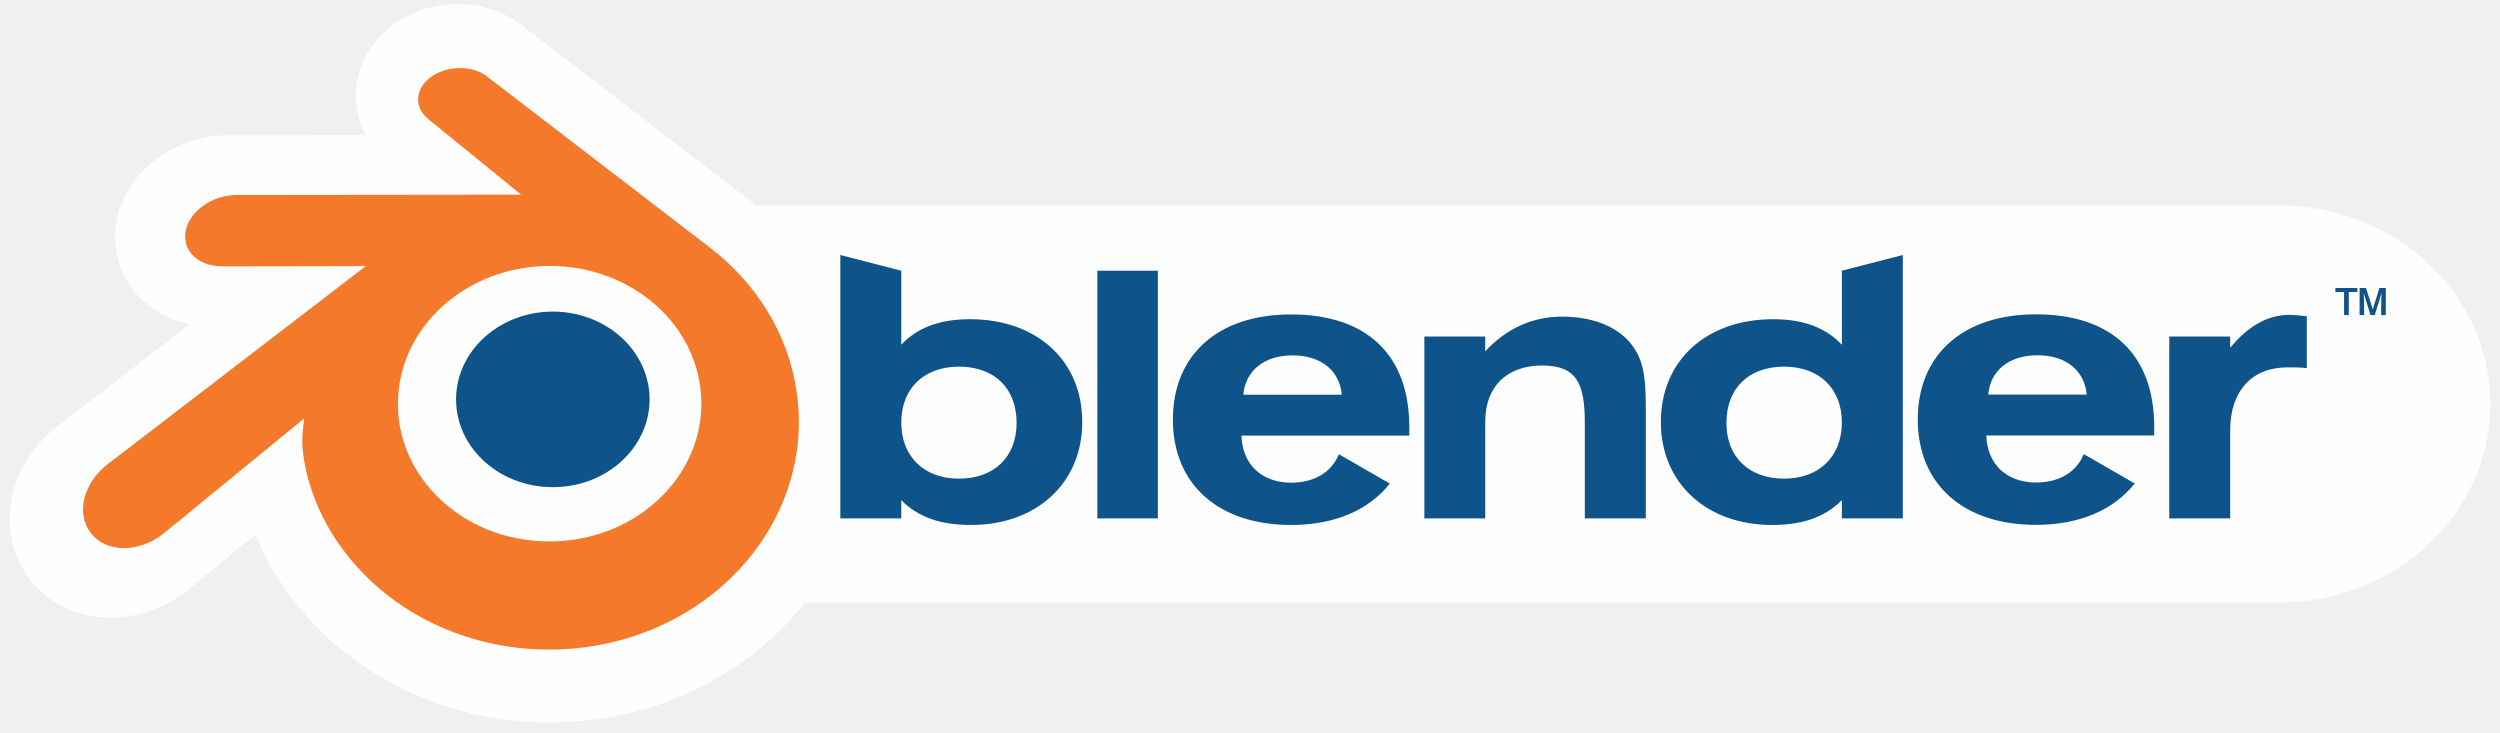
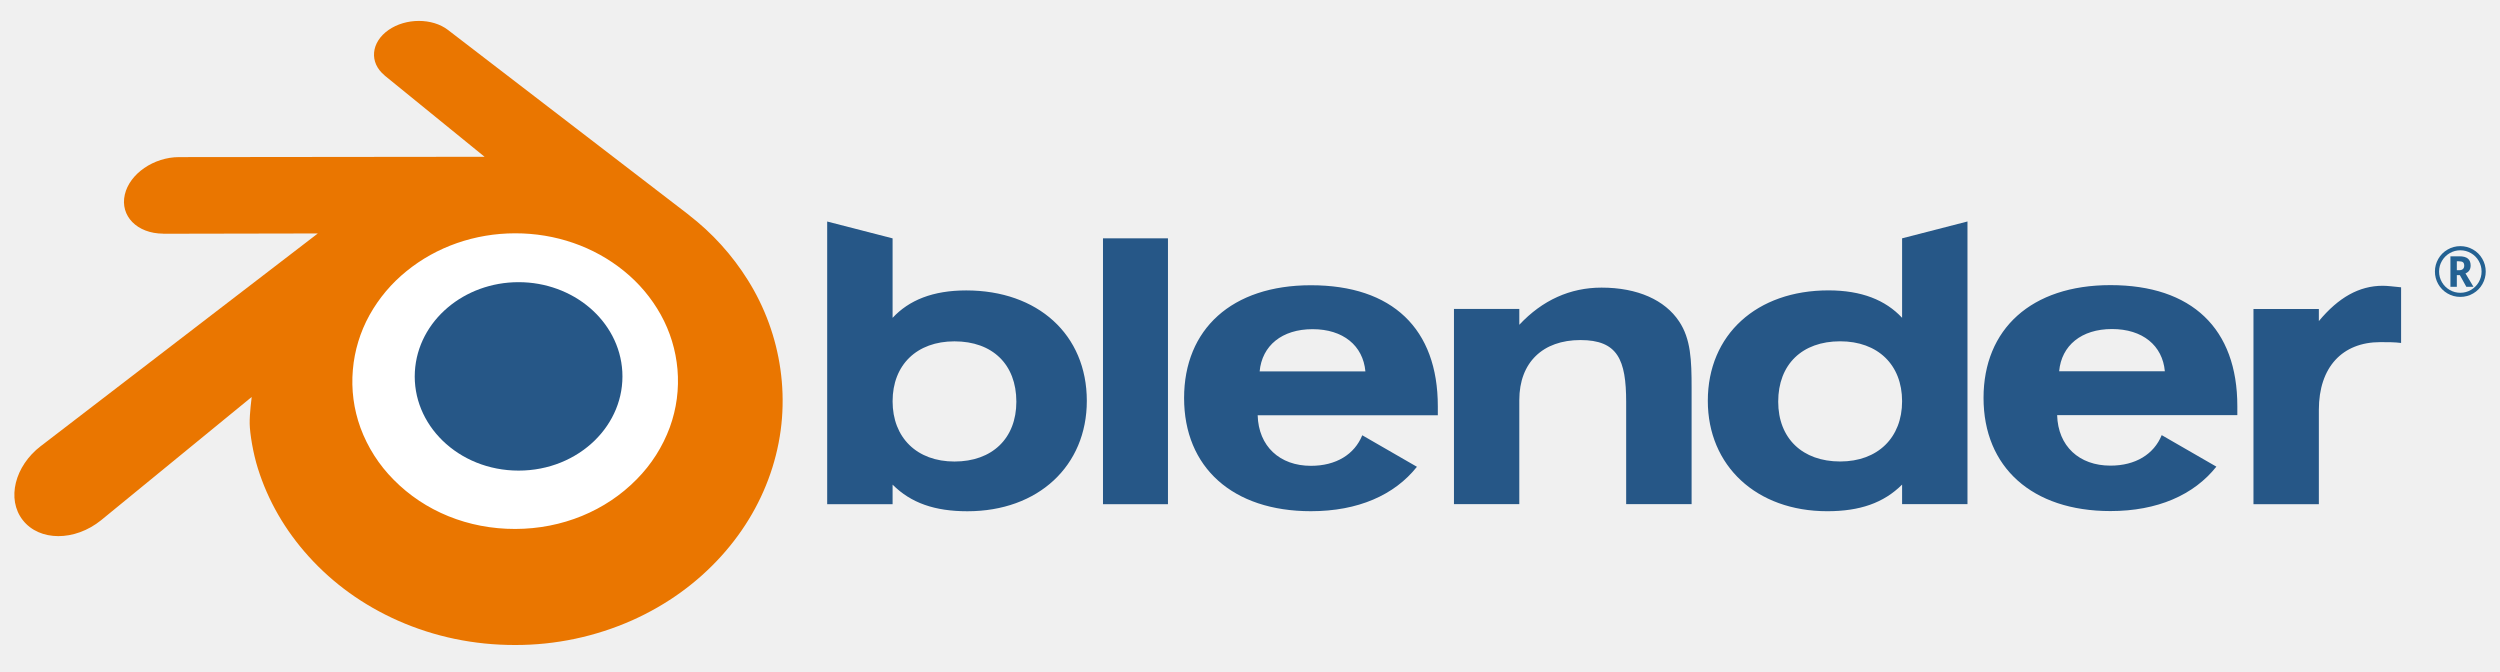
- <svg xmlns="http://www.w3.org/2000/svg" xml:space="preserve" style="fill-rule:evenodd;clip-rule:evenodd;stroke-linejoin:round;stroke-miterlimit:1.414" viewBox="0 0 198 58">
-   <path d="M180.513 16.271H59.868c-.074-.057-.141-.126-.212-.181-.018-.017-17.749-13.638-18.282-14.05l-.061-.046c-2.841-2.175-7.061-2.221-10.052-.125-1.871 1.309-2.995 3.289-3.079 5.431-.002.085-.007.171-.007.258 0 1.111.295 2.184.828 3.148l-11.012.011c-4.118.003-7.842 2.781-8.692 6.462a7.107 7.107 0 0 0-.182 1.588c0 1.54.512 3.033 1.481 4.259 1.091 1.371 2.665 2.294 4.461 2.654L4.684 33.645c-.037.027-.067.052-.093.069-2.08 1.598-3.45 3.912-3.76 6.348a8.3 8.3 0 0 0-.068 1.062c0 1.754.56 3.422 1.622 4.785 1.293 1.654 3.201 2.704 5.374 2.951 2.49.288 5.11-.51 7.183-2.186.013-.01 2.58-2.115 5.287-4.329a22.792 22.792 0 0 0 4.186 6.606c2.316 2.559 5.131 4.581 8.362 6.011 3.396 1.505 7.035 2.265 10.817 2.256 3.785-.007 7.422-.776 10.813-2.29 3.238-1.449 6.047-3.478 8.354-6.033.339-.378.651-.776.963-1.176h116.789c9.226 0 16.723-7.053 16.723-15.722 0-8.671-7.497-15.726-16.723-15.726Z" style="fill:#fefefe;fill-rule:nonzero" />
-   <path d="M36.13 31.285c.106-1.891 1.032-3.557 2.429-4.738 1.37-1.16 3.214-1.869 5.226-1.869 2.01 0 3.854.709 5.225 1.869 1.396 1.181 2.322 2.847 2.429 4.736.106 1.943-.675 3.748-2.045 5.086-1.397 1.361-3.384 2.215-5.609 2.215s-4.216-.854-5.612-2.215c-1.371-1.338-2.15-3.143-2.043-5.084Z" style="fill:#0e548b;fill-rule:nonzero" />
-   <path d="M23.94 35.106c.013.74.249 2.178.603 3.301.744 2.377 2.006 4.576 3.762 6.514 1.802 1.992 4.021 3.592 6.584 4.728 2.694 1.193 5.613 1.801 8.645 1.796a21.179 21.179 0 0 0 8.64-1.826c2.563-1.147 4.78-2.754 6.579-4.747 1.755-1.946 3.015-4.149 3.761-6.526.375-1.201.612-2.42.707-3.643a16.605 16.605 0 0 0-.117-3.618 16.819 16.819 0 0 0-2.399-6.565 18.316 18.316 0 0 0-4.376-4.825l.004-.003L38.622 6.093c-.016-.012-.029-.025-.046-.036-1.162-.892-3.116-.889-4.394.005-1.292.904-1.44 2.399-.29 3.342l-.005.005 7.387 6.007-22.515.024h-.03c-1.861.002-3.65 1.223-4.004 2.766-.364 1.572.9 2.876 2.835 2.883l-.003.007 11.412-.022L8.605 36.705l-.078.058c-1.921 1.471-2.542 3.917-1.332 5.465 1.228 1.574 3.839 1.577 5.78.009l11.114-9.096s-.162 1.228-.149 1.965Zm28.559 4.112c-2.29 2.333-5.496 3.656-8.965 3.663-3.474.006-6.68-1.305-8.97-3.634a10.665 10.665 0 0 1-2.448-3.832 9.95 9.95 0 0 1-.562-4.282 10.11 10.11 0 0 1 1.227-4.031 11.11 11.11 0 0 1 2.724-3.239c2.226-1.814 5.06-2.796 8.024-2.8 2.967-.004 5.799.969 8.027 2.777a11.067 11.067 0 0 1 2.721 3.229 10.115 10.115 0 0 1 1.232 4.029 9.975 9.975 0 0 1-.564 4.279 10.714 10.714 0 0 1-2.446 3.841Z" style="fill:#f4792b;fill-rule:nonzero" />
-   <path d="M157.467 31.254c.171-1.908 1.646-3.118 3.899-3.118 2.256 0 3.73 1.21 3.901 3.118h-7.8Zm7.569 4.711c-.577 1.414-1.937 2.251-3.784 2.251-2.313 0-3.87-1.444-3.933-3.725h13.297v-.671c0-5.714-3.354-8.925-9.364-8.925-5.836 0-9.365 3.241-9.365 8.324 0 5.114 3.584 8.35 9.365 8.35 3.469 0 6.159-1.189 7.817-3.279l-4.033-2.325ZM98.468 31.263c.176-1.908 1.651-3.118 3.906-3.118 2.252 0 3.726 1.21 3.899 3.118h-7.805Zm7.574 4.711c-.578 1.418-1.937 2.255-3.788 2.255-2.309 0-3.87-1.448-3.931-3.73h13.294v-.667c0-5.717-3.353-8.929-9.363-8.929-5.839 0-9.361 3.242-9.361 8.325 0 5.114 3.582 8.35 9.361 8.35 3.468 0 6.16-1.185 7.821-3.278l-4.033-2.326ZM86.907 21.44h4.795v19.617h-4.795zM112.81 26.652h4.822v1.168c1.707-1.822 3.757-2.743 6.069-2.743 2.663 0 4.679.921 5.72 2.489.869 1.295.926 2.858.926 4.912v8.579h-4.829v-7.538c0-3.128-.629-4.572-3.375-4.572-2.775 0-4.511 1.653-4.511 4.428v7.682h-4.822V26.652ZM145.876 33.462c0 2.685-1.794 4.446-4.57 4.446-2.778 0-4.572-1.701-4.572-4.415 0-2.754 1.77-4.454 4.572-4.454 2.776 0 4.57 1.73 4.57 4.423Zm0-6.157c-1.219-1.307-2.983-2.024-5.435-2.024-5.29 0-8.902 3.262-8.902 8.151 0 4.793 3.587 8.146 8.815 8.146 2.397 0 4.157-.606 5.522-1.965v1.444h4.825V20.196l-4.825 1.244v5.865ZM75.947 29.039c2.804 0 4.567 1.7 4.567 4.454 0 2.714-1.791 4.415-4.567 4.415-2.774 0-4.566-1.761-4.566-4.446 0-2.693 1.792-4.423 4.566-4.423Zm-4.566-7.599-4.827-1.244v20.861h4.827v-1.444c1.358 1.359 3.121 1.965 5.52 1.965 5.231 0 8.813-3.353 8.813-8.146 0-4.889-3.613-8.151-8.9-8.151-2.457 0-4.22.717-5.433 2.024V21.44ZM171.806 41.057V26.652h4.825v.89c1.445-1.74 2.974-2.606 4.713-2.606.345 0 .779.056 1.356.113v4.107c-.465-.061-.983-.061-1.533-.061-2.805 0-4.536 1.85-4.536 4.996v6.966h-4.825ZM188.956 24.952h-.371l.013-1.321.02-.437-.1.36-.438 1.398h-.338l-.43-1.398-.108-.354.026.431.013 1.321h-.363v-2.14h.508l.535 1.688.523-1.688h.51v2.14Zm-2.932 0h-.373v-1.823h-.688v-.317h1.736v.317h-.675v1.823Z" style="fill:#0e548b;fill-rule:nonzero" />
+ <svg xmlns="http://www.w3.org/2000/svg" xml:space="preserve" style="clip-rule:evenodd;fill-rule:evenodd;stroke-linejoin:round;stroke-miterlimit:2" viewBox="0 0 2048 550">
+   <path d="M0 51.474h2048v658.52H0z" style="fill:none" transform="matrix(1 0 0 .8352 0 -42.991)" />
+   <path d="M243.13-333.72c.106-1.891 1.032-3.557 2.429-4.738 1.37-1.16 3.214-1.869 5.226-1.869 2.01 0 3.854.709 5.225 1.869 1.396 1.181 2.322 2.847 2.429 4.736.106 1.943-.675 3.748-2.045 5.086-1.397 1.361-3.384 2.215-5.609 2.215s-4.216-.854-5.612-2.215c-1.371-1.338-2.15-3.143-2.043-5.084z" style="fill-rule:nonzero;fill:#fff" transform="matrix(21.6348 0 0 21.6345 -5000.732 7520.66)" />
+   <path d="M243.13-333.72c.106-1.891 1.032-3.557 2.429-4.738 1.37-1.16 3.214-1.869 5.226-1.869 2.01 0 3.854.709 5.225 1.869 1.396 1.181 2.322 2.847 2.429 4.736.106 1.943-.675 3.748-2.045 5.086-1.397 1.361-3.384 2.215-5.609 2.215s-4.216-.854-5.612-2.215c-1.371-1.338-2.15-3.143-2.043-5.084z" style="fill-rule:nonzero;fill:#265787" transform="matrix(11.101 0 0 11.1008 -2359.127 4009.054)" />
+   <path d="M230.94-329.89c.013.74.249 2.178.603 3.301.744 2.377 2.006 4.576 3.762 6.514 1.802 1.992 4.021 3.592 6.584 4.728 2.694 1.193 5.613 1.801 8.645 1.796a21.179 21.179 0 0 0 8.64-1.826c2.563-1.147 4.78-2.754 6.579-4.747 1.755-1.946 3.015-4.149 3.761-6.526.375-1.201.612-2.42.707-3.643a16.605 16.605 0 0 0-.117-3.618 16.819 16.819 0 0 0-2.399-6.565 18.316 18.316 0 0 0-4.376-4.825l.004-.003-17.711-13.599c-.016-.012-.029-.025-.046-.036-1.162-.892-3.116-.889-4.394.005-1.292.904-1.44 2.399-.29 3.342l-.005.005 7.387 6.007-22.515.024h-.03c-1.861.002-3.65 1.223-4.004 2.766-.364 1.572.9 2.876 2.835 2.883l-.003.007 11.412-.022-20.364 15.631-.078.058c-1.921 1.471-2.542 3.917-1.332 5.465 1.228 1.574 3.839 1.577 5.78.009l11.114-9.096s-.162 1.228-.149 1.965zm28.559 4.112c-2.29 2.333-5.496 3.656-8.965 3.663-3.474.006-6.68-1.305-8.97-3.634a10.665 10.665 0 0 1-2.448-3.832 9.95 9.95 0 0 1-.562-4.282 10.11 10.11 0 0 1 1.227-4.031 11.11 11.11 0 0 1 2.724-3.239c2.226-1.814 5.06-2.796 8.024-2.8 2.967-.004 5.799.969 8.027 2.777a11.067 11.067 0 0 1 2.721 3.229 10.115 10.115 0 0 1 1.232 4.029 9.975 9.975 0 0 1-.564 4.279 10.714 10.714 0 0 1-2.446 3.841z" style="fill-rule:nonzero;fill:#ea7600" transform="matrix(11.101 0 0 11.1008 -2359.127 4009.054)" />
+   <path d="M364.47-333.75c.171-1.908 1.646-3.118 3.899-3.118 2.256 0 3.73 1.21 3.901 3.118h-7.8zm7.569 4.711c-.577 1.414-1.937 2.251-3.784 2.251-2.313 0-3.87-1.444-3.933-3.725h13.297v-.671c0-5.714-3.354-8.925-9.364-8.925-5.836 0-9.365 3.241-9.365 8.324 0 5.114 3.584 8.35 9.365 8.35 3.469 0 6.159-1.189 7.817-3.279l-4.033-2.325zM305.47-333.74c.176-1.908 1.651-3.118 3.906-3.118 2.252 0 3.726 1.21 3.899 3.118h-7.805zm7.574 4.711c-.578 1.418-1.937 2.255-3.788 2.255-2.309 0-3.87-1.448-3.931-3.73h13.294v-.667c0-5.717-3.353-8.929-9.363-8.929-5.839 0-9.361 3.242-9.361 8.325 0 5.114 3.582 8.35 9.361 8.35 3.468 0 6.16-1.185 7.821-3.278l-4.033-2.326zM293.91-343.56h4.795v19.617h-4.795zM319.81-338.35h4.822v1.168c1.707-1.822 3.757-2.743 6.069-2.743 2.663 0 4.679.921 5.72 2.489.869 1.295.926 2.858.926 4.912v8.579h-4.829v-7.538c0-3.128-.629-4.572-3.375-4.572-2.775 0-4.511 1.653-4.511 4.428v7.682h-4.822v-14.405zM352.88-331.54c0 2.685-1.794 4.446-4.57 4.446-2.778 0-4.572-1.701-4.572-4.415 0-2.754 1.77-4.454 4.572-4.454 2.776 0 4.57 1.73 4.57 4.423zm0-6.157c-1.219-1.307-2.983-2.024-5.435-2.024-5.29 0-8.902 3.262-8.902 8.151 0 4.793 3.587 8.146 8.815 8.146 2.397 0 4.157-.606 5.522-1.965v1.444h4.825v-20.861l-4.825 1.244v5.865zM282.95-335.96c2.804 0 4.567 1.7 4.567 4.454 0 2.714-1.791 4.415-4.567 4.415-2.774 0-4.566-1.761-4.566-4.446 0-2.693 1.792-4.423 4.566-4.423zm-4.566-7.599-4.827-1.244v20.861h4.827v-1.444c1.358 1.359 3.121 1.965 5.52 1.965 5.231 0 8.813-3.353 8.813-8.146 0-4.889-3.613-8.151-8.9-8.151-2.457 0-4.22.717-5.433 2.024v-5.865zM378.81-323.94v-14.405h4.825v.89c1.445-1.74 2.974-2.606 4.713-2.606.345 0 .779.056 1.356.113v4.107c-.465-.061-.983-.061-1.533-.061-2.805 0-4.536 1.85-4.536 4.996v6.966h-4.825z" style="fill-rule:nonzero;fill:#265787" transform="matrix(11.101 0 0 11.1008 -2359.127 4009.054)" />
+   <text x="2213.4px" y="784.854px" style="fill:#236192;font-family:&quot;OpenSans-Semibold&quot;,&quot;Open Sans&quot;,sans-serif;font-size:50px;font-weight:600" transform="matrix(1.1333 0 0 1.13329 -516.513 -646.798)">®</text>
</svg>
